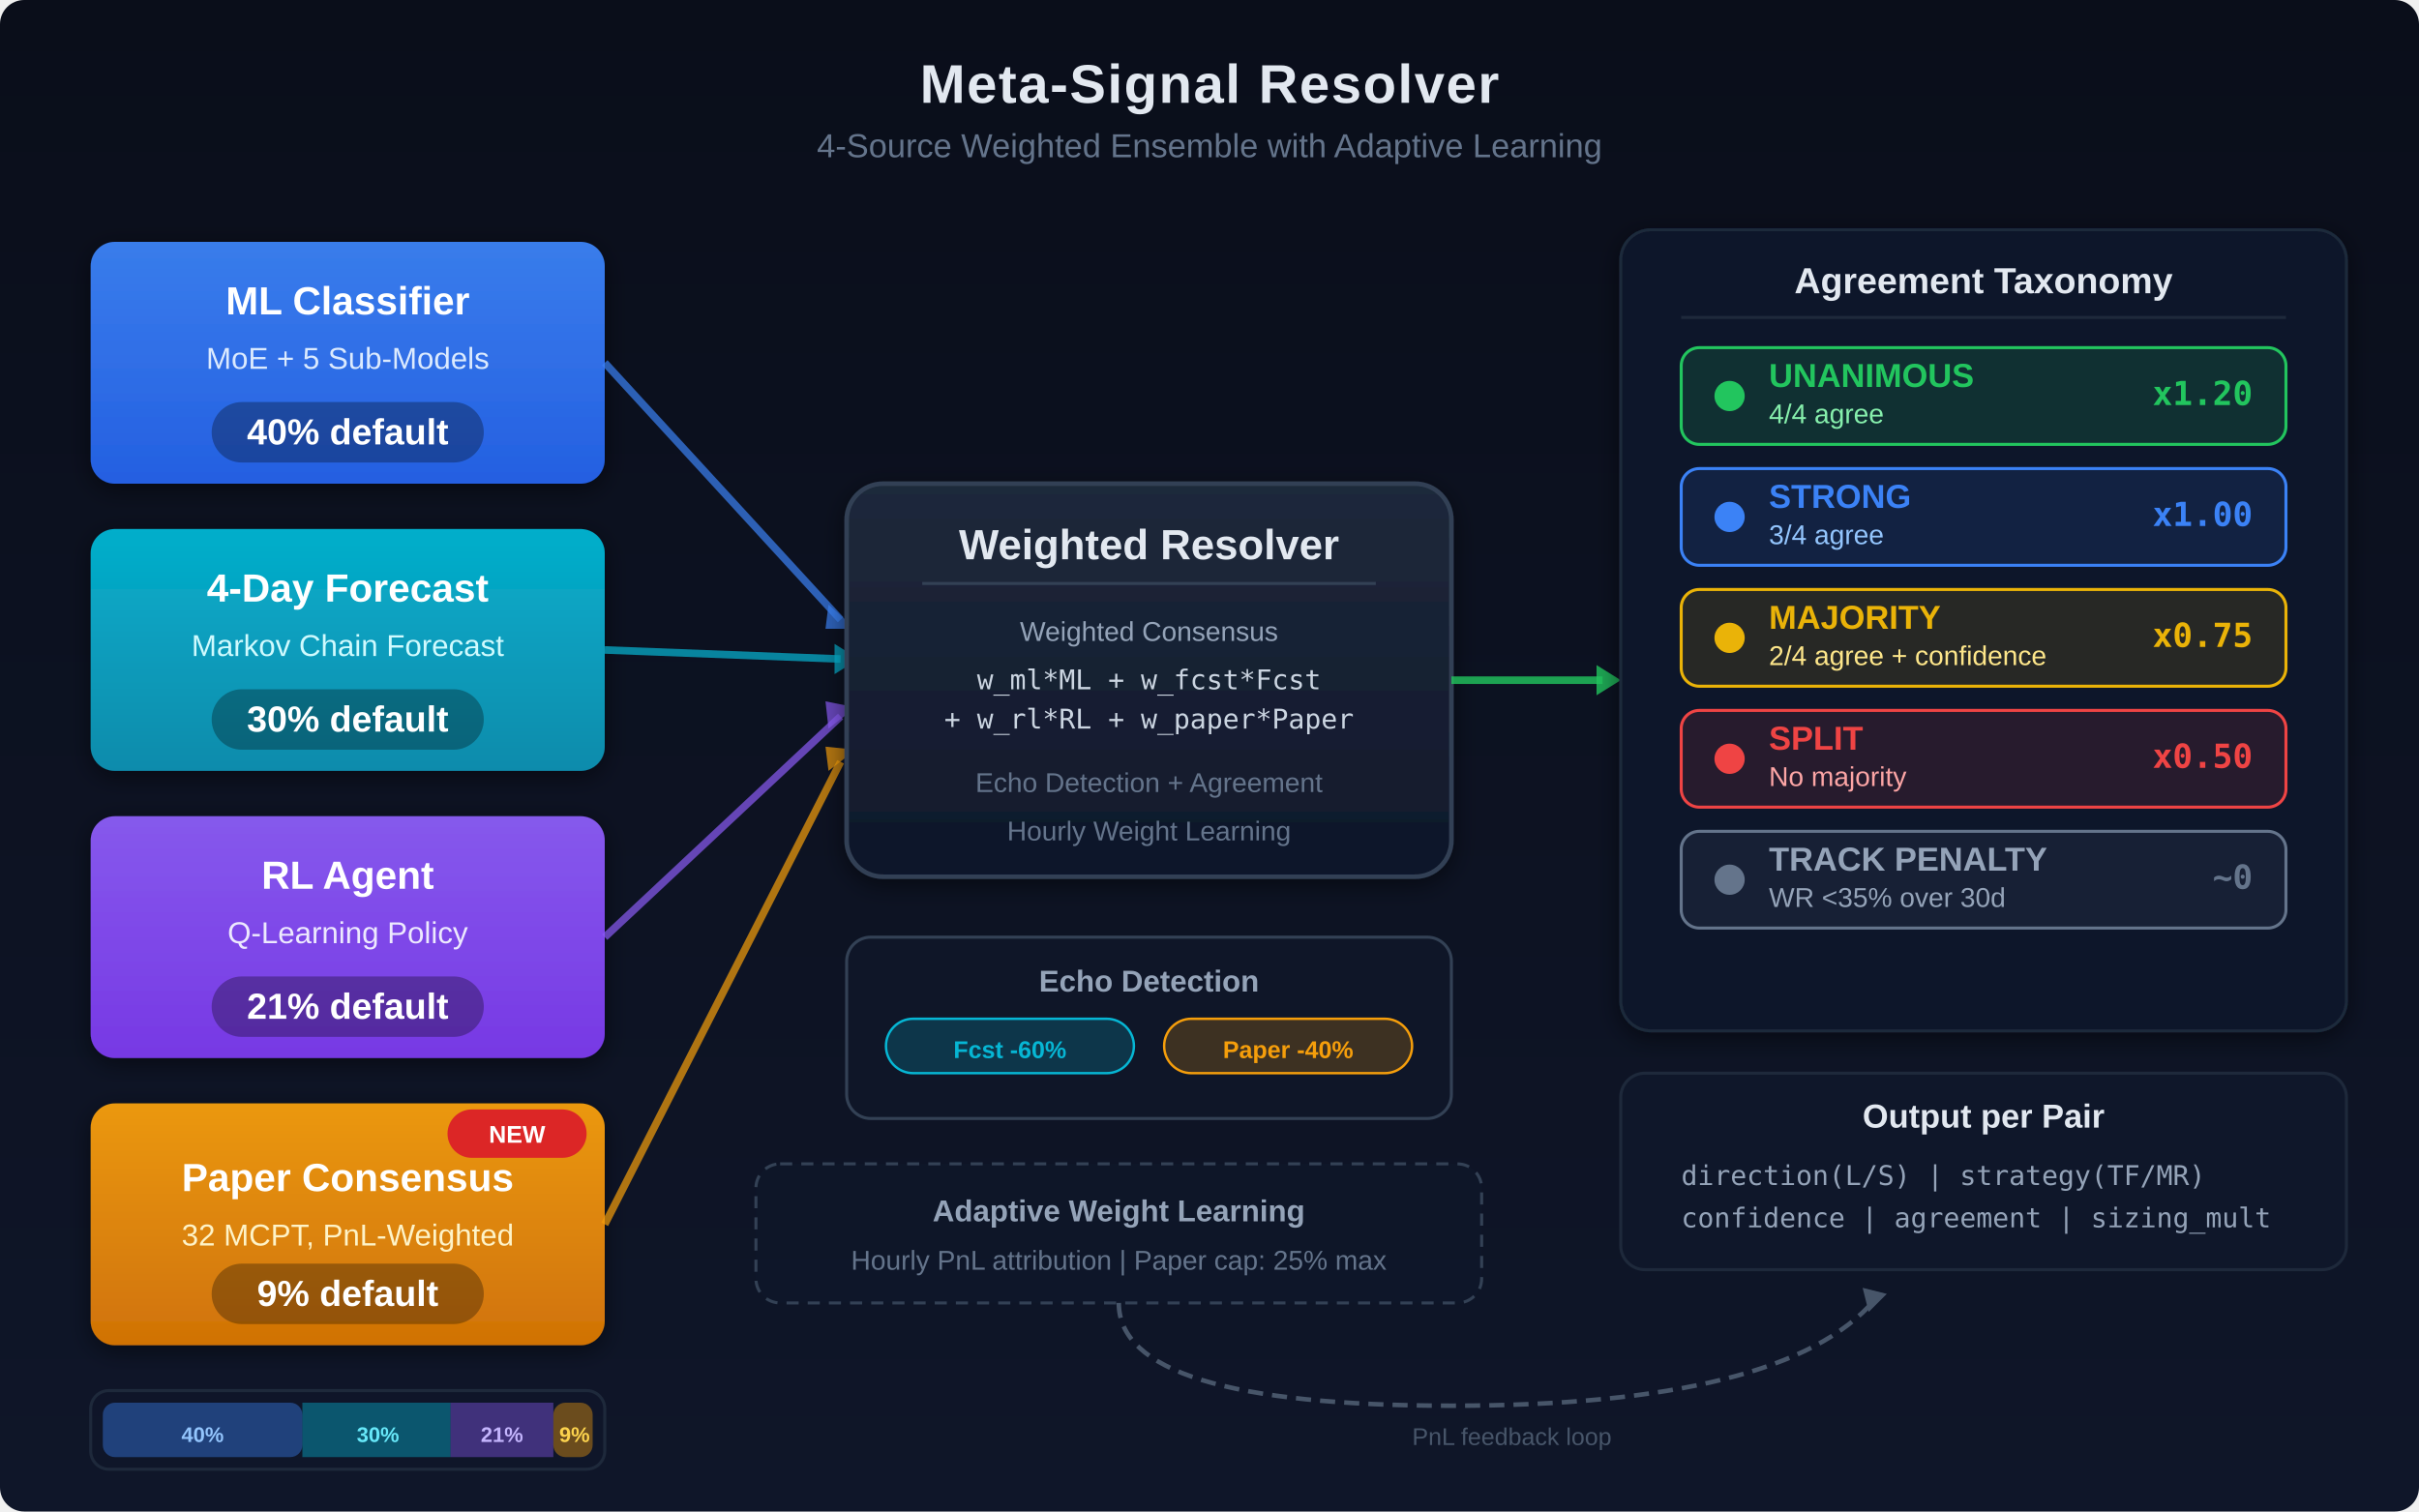
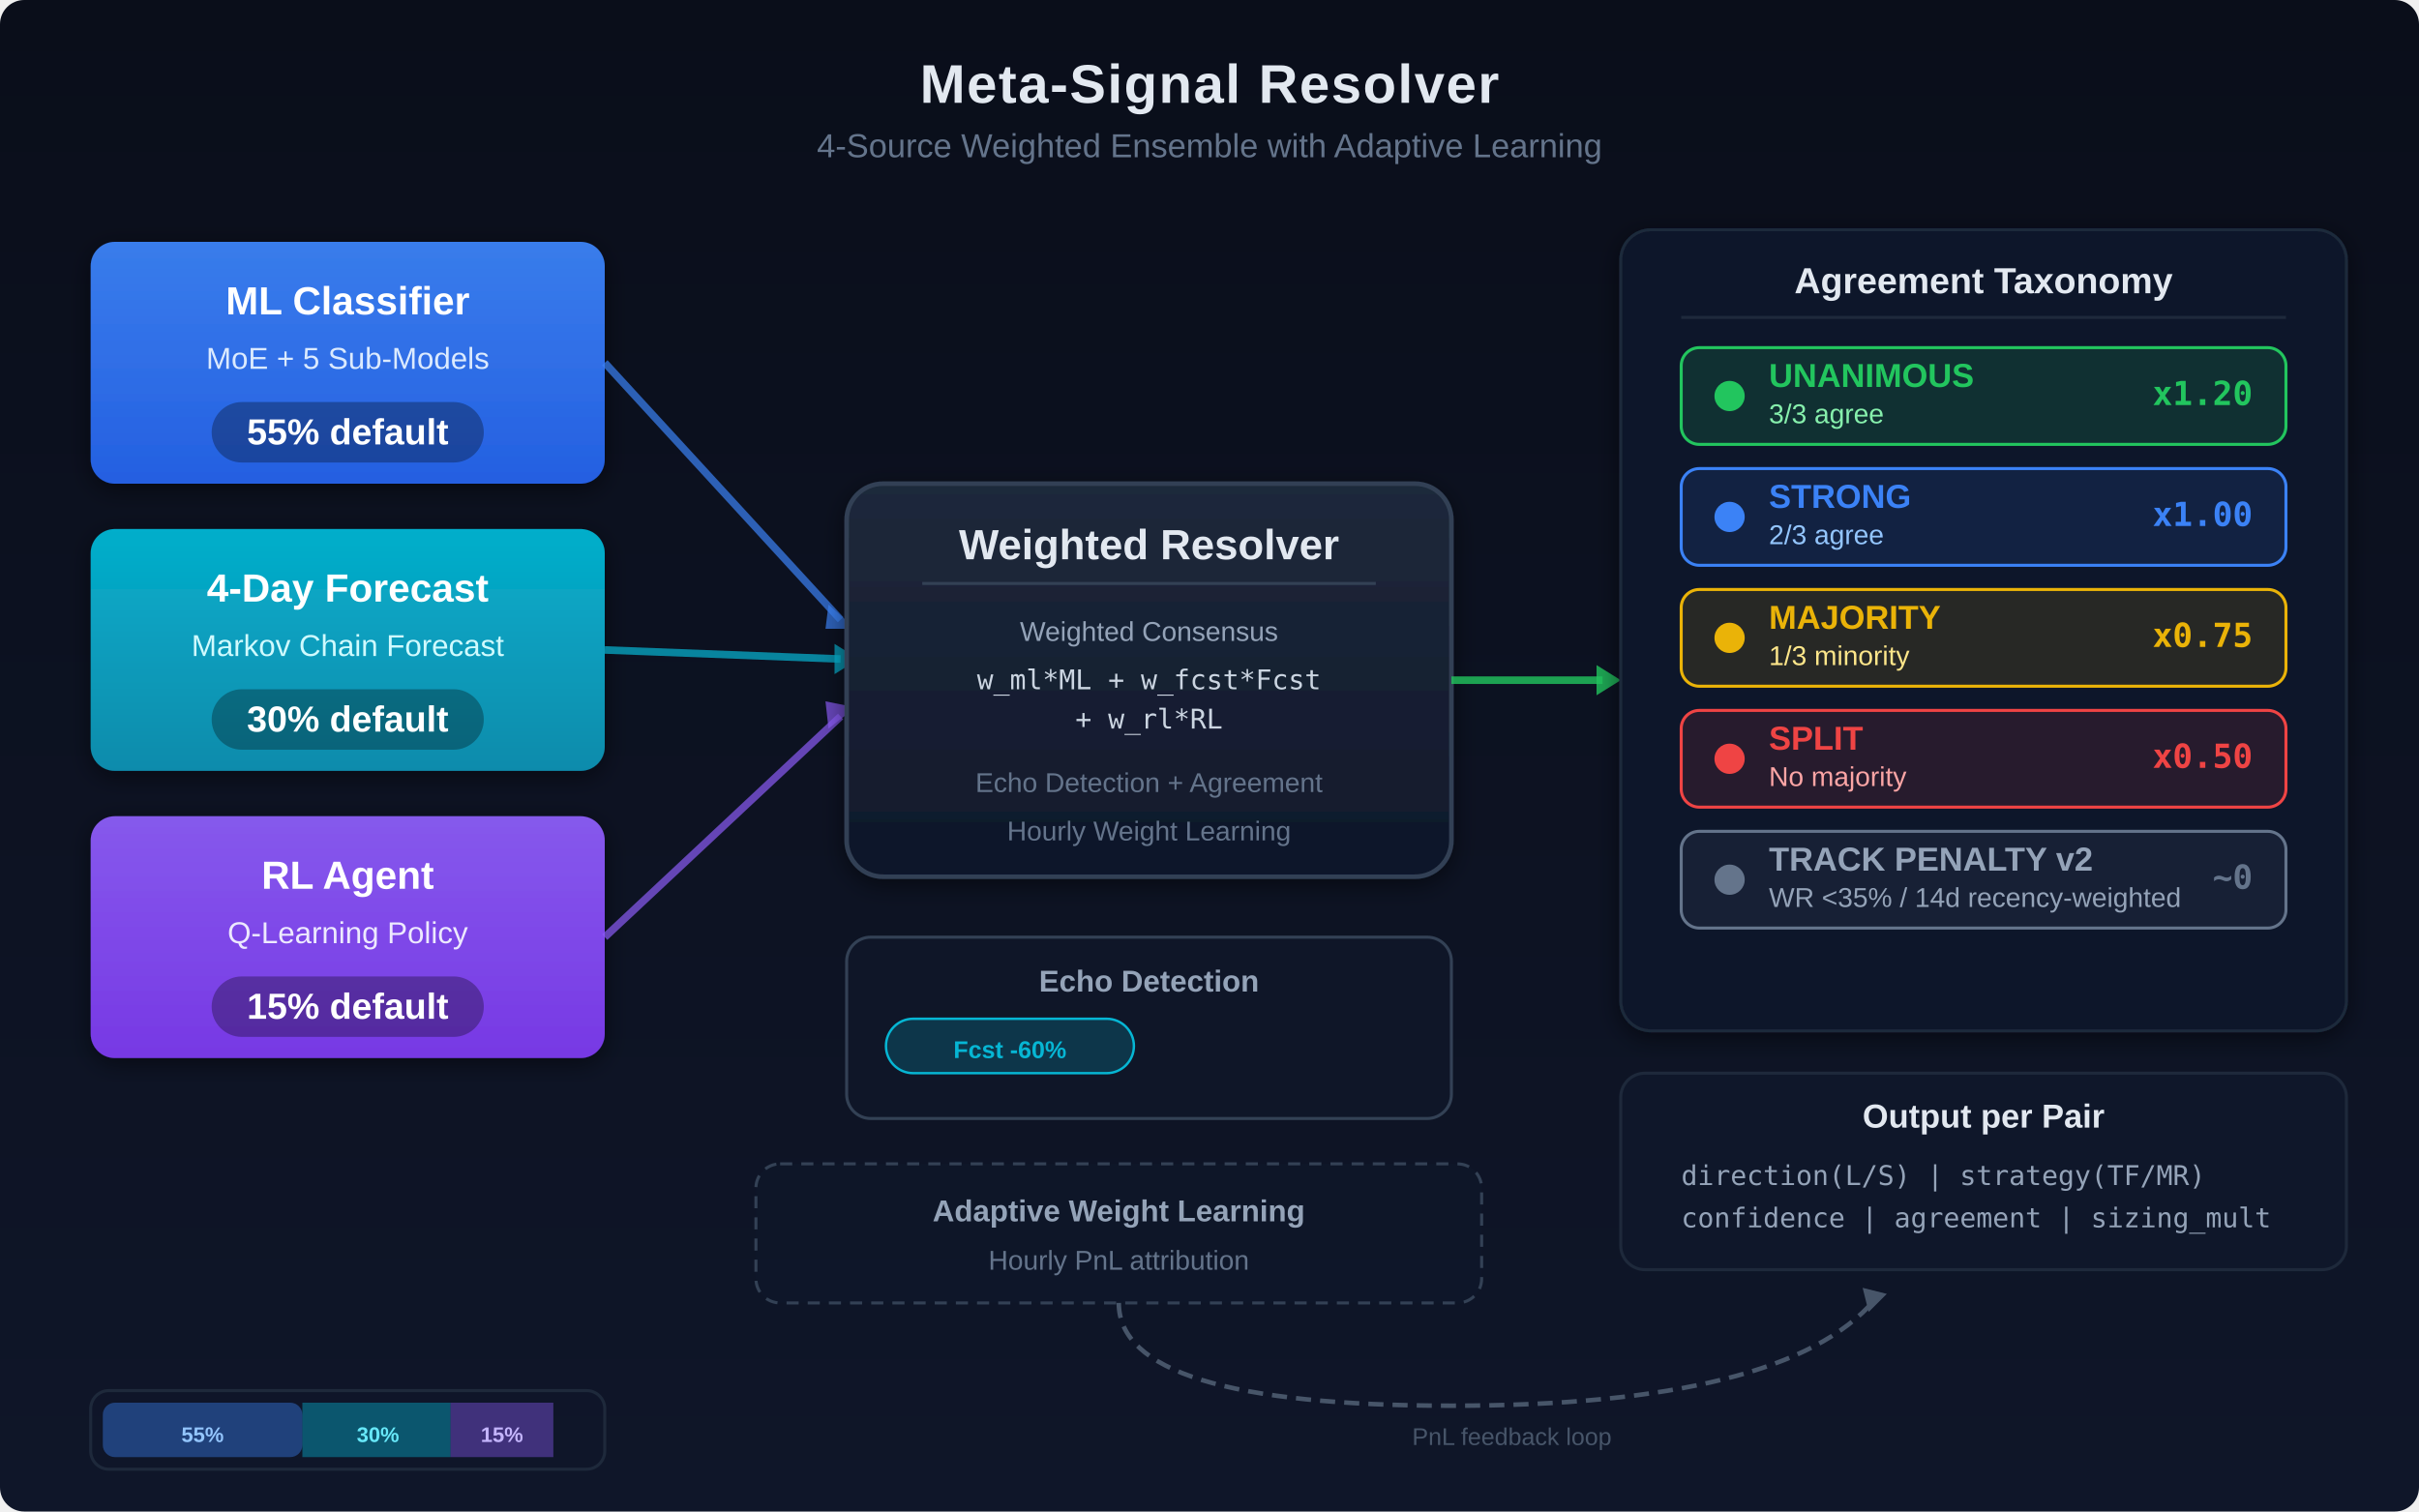
<svg xmlns="http://www.w3.org/2000/svg" viewBox="0 0 800 500" width="800" height="500">
  <defs>
    <linearGradient id="bgGrad" x1="0" y1="0" x2="0" y2="1">
      <stop offset="0%" stop-color="#0a0e1a" />
      <stop offset="100%" stop-color="#0f1629" />
    </linearGradient>
    <linearGradient id="mlGrad" x1="0" y1="0" x2="0" y2="1">
      <stop offset="0%" stop-color="#3b82f6" />
      <stop offset="100%" stop-color="#2563eb" />
    </linearGradient>
    <linearGradient id="fcstGrad" x1="0" y1="0" x2="0" y2="1">
      <stop offset="0%" stop-color="#06b6d4" />
      <stop offset="100%" stop-color="#0891b2" />
    </linearGradient>
    <linearGradient id="rlGrad" x1="0" y1="0" x2="0" y2="1">
      <stop offset="0%" stop-color="#8b5cf6" />
      <stop offset="100%" stop-color="#7c3aed" />
    </linearGradient>
-     <linearGradient id="paperGrad" x1="0" y1="0" x2="0" y2="1">
-       <stop offset="0%" stop-color="#f59e0b" />
-       <stop offset="100%" stop-color="#d97706" />
-     </linearGradient>
    <linearGradient id="resolverGrad" x1="0" y1="0" x2="0" y2="1">
      <stop offset="0%" stop-color="#1e293b" />
      <stop offset="100%" stop-color="#0f172a" />
    </linearGradient>
    <filter id="softShadow">
      <feDropShadow dx="0" dy="2" stdDeviation="4" flood-color="#000" flood-opacity="0.5" />
    </filter>
  </defs>
  <rect width="800" height="500" fill="url(#bgGrad)" rx="8" />
  <text x="400" y="34" text-anchor="middle" fill="#e2e8f0" font-family="Segoe UI, Arial, sans-serif" font-size="18" font-weight="700" letter-spacing="0.5">Meta-Signal Resolver</text>
  <text x="400" y="52" text-anchor="middle" fill="#64748b" font-family="Segoe UI, Arial, sans-serif" font-size="11">4-Source Weighted Ensemble with Adaptive Learning</text>
  <rect x="30" y="80" width="170" height="80" rx="8" fill="url(#mlGrad)" filter="url(#softShadow)" opacity="0.95" />
  <text x="115" y="104" text-anchor="middle" fill="#fff" font-family="Segoe UI, Arial, sans-serif" font-size="13" font-weight="700">ML Classifier</text>
  <text x="115" y="122" text-anchor="middle" fill="#dbeafe" font-family="Segoe UI, Arial, sans-serif" font-size="10">MoE + 5 Sub-Models</text>
  <rect x="70" y="133" width="90" height="20" rx="10" fill="rgba(0,0,0,0.3)" />
-   <text x="115" y="147" text-anchor="middle" fill="#fff" font-family="Segoe UI, Arial, sans-serif" font-size="12" font-weight="600">40% default</text>
+   <text x="115" y="147" text-anchor="middle" fill="#fff" font-family="Segoe UI, Arial, sans-serif" font-size="12" font-weight="600">55% default</text>
  <rect x="30" y="175" width="170" height="80" rx="8" fill="url(#fcstGrad)" filter="url(#softShadow)" opacity="0.95" />
  <text x="115" y="199" text-anchor="middle" fill="#fff" font-family="Segoe UI, Arial, sans-serif" font-size="13" font-weight="700">4-Day Forecast</text>
  <text x="115" y="217" text-anchor="middle" fill="#cffafe" font-family="Segoe UI, Arial, sans-serif" font-size="10">Markov Chain Forecast</text>
  <rect x="70" y="228" width="90" height="20" rx="10" fill="rgba(0,0,0,0.3)" />
  <text x="115" y="242" text-anchor="middle" fill="#fff" font-family="Segoe UI, Arial, sans-serif" font-size="12" font-weight="600">30% default</text>
  <rect x="30" y="270" width="170" height="80" rx="8" fill="url(#rlGrad)" filter="url(#softShadow)" opacity="0.95" />
  <text x="115" y="294" text-anchor="middle" fill="#fff" font-family="Segoe UI, Arial, sans-serif" font-size="13" font-weight="700">RL Agent</text>
  <text x="115" y="312" text-anchor="middle" fill="#ede9fe" font-family="Segoe UI, Arial, sans-serif" font-size="10">Q-Learning Policy</text>
  <rect x="70" y="323" width="90" height="20" rx="10" fill="rgba(0,0,0,0.3)" />
-   <text x="115" y="337" text-anchor="middle" fill="#fff" font-family="Segoe UI, Arial, sans-serif" font-size="12" font-weight="600">21% default</text>
-   <rect x="30" y="365" width="170" height="80" rx="8" fill="url(#paperGrad)" filter="url(#softShadow)" opacity="0.95" />
-   <rect x="148" y="367" width="46" height="16" rx="8" fill="#dc2626" />
-   <text x="171" y="378" text-anchor="middle" fill="#fff" font-family="Segoe UI, Arial, sans-serif" font-size="8" font-weight="700">NEW</text>
-   <text x="115" y="394" text-anchor="middle" fill="#fff" font-family="Segoe UI, Arial, sans-serif" font-size="13" font-weight="700">Paper Consensus</text>
-   <text x="115" y="412" text-anchor="middle" fill="#fef3c7" font-family="Segoe UI, Arial, sans-serif" font-size="10">32 MCPT, PnL-Weighted</text>
-   <rect x="70" y="418" width="90" height="20" rx="10" fill="rgba(0,0,0,0.3)" />
-   <text x="115" y="432" text-anchor="middle" fill="#fff" font-family="Segoe UI, Arial, sans-serif" font-size="12" font-weight="600">9% default</text>
+   <text x="115" y="337" text-anchor="middle" fill="#fff" font-family="Segoe UI, Arial, sans-serif" font-size="12" font-weight="600">15% default</text>
  <line x1="200" y1="120" x2="278" y2="205" stroke="#3b82f6" stroke-width="2.5" stroke-opacity="0.7" />
  <polygon points="274,200 283,208 273,208" fill="#3b82f6" fill-opacity="0.7" />
  <line x1="200" y1="215" x2="278" y2="218" stroke="#06b6d4" stroke-width="2.5" stroke-opacity="0.7" />
  <polygon points="276,213 284,218 276,223" fill="#06b6d4" fill-opacity="0.7" />
  <line x1="200" y1="310" x2="278" y2="237" stroke="#8b5cf6" stroke-width="2.5" stroke-opacity="0.7" />
  <polygon points="274,241 283,234 273,232" fill="#8b5cf6" fill-opacity="0.7" />
-   <line x1="200" y1="405" x2="278" y2="252" stroke="#f59e0b" stroke-width="2.5" stroke-opacity="0.7" />
-   <polygon points="274,255 283,248 273,247" fill="#f59e0b" fill-opacity="0.7" />
  <rect x="280" y="160" width="200" height="130" rx="12" fill="url(#resolverGrad)" stroke="#334155" stroke-width="1.5" filter="url(#softShadow)" />
  <text x="380" y="185" text-anchor="middle" fill="#e2e8f0" font-family="Segoe UI, Arial, sans-serif" font-size="14" font-weight="700">Weighted Resolver</text>
  <line x1="305" y1="193" x2="455" y2="193" stroke="#334155" stroke-width="1" />
  <text x="380" y="212" text-anchor="middle" fill="#94a3b8" font-family="Segoe UI, Arial, sans-serif" font-size="9">Weighted Consensus</text>
  <text x="380" y="228" text-anchor="middle" fill="#cbd5e1" font-family="Consolas, monospace" font-size="9">w_ml*ML + w_fcst*Fcst</text>
-   <text x="380" y="241" text-anchor="middle" fill="#cbd5e1" font-family="Consolas, monospace" font-size="9">+ w_rl*RL + w_paper*Paper</text>
+   <text x="380" y="241" text-anchor="middle" fill="#cbd5e1" font-family="Consolas, monospace" font-size="9">+ w_rl*RL</text>
  <text x="380" y="262" text-anchor="middle" fill="#64748b" font-family="Segoe UI, Arial, sans-serif" font-size="9">Echo Detection + Agreement</text>
  <text x="380" y="278" text-anchor="middle" fill="#64748b" font-family="Segoe UI, Arial, sans-serif" font-size="9">Hourly Weight Learning</text>
  <line x1="480" y1="225" x2="530" y2="225" stroke="#22c55e" stroke-width="2.5" stroke-opacity="0.8" />
  <polygon points="528,220 536,225 528,230" fill="#22c55e" fill-opacity="0.8" />
  <rect x="536" y="76" width="240" height="265" rx="10" fill="#0f172a" stroke="#1e293b" stroke-width="1" filter="url(#softShadow)" />
  <text x="656" y="97" text-anchor="middle" fill="#e2e8f0" font-family="Segoe UI, Arial, sans-serif" font-size="12" font-weight="700">Agreement Taxonomy</text>
  <line x1="556" y1="105" x2="756" y2="105" stroke="#1e293b" stroke-width="1" />
  <rect x="556" y="115" width="200" height="32" rx="6" fill="rgba(34,197,94,0.15)" stroke="#22c55e" stroke-width="1" />
  <circle cx="572" cy="131" r="5" fill="#22c55e" />
  <text x="585" y="128" fill="#22c55e" font-family="Segoe UI, Arial, sans-serif" font-size="11" font-weight="700">UNANIMOUS</text>
-   <text x="585" y="140" fill="#86efac" font-family="Segoe UI, Arial, sans-serif" font-size="9">4/4 agree</text>
+   <text x="585" y="140" fill="#86efac" font-family="Segoe UI, Arial, sans-serif" font-size="9">3/3 agree</text>
  <text x="745" y="134" text-anchor="end" fill="#22c55e" font-family="Consolas, monospace" font-size="11" font-weight="600">x1.20</text>
  <rect x="556" y="155" width="200" height="32" rx="6" fill="rgba(59,130,246,0.12)" stroke="#3b82f6" stroke-width="1" />
  <circle cx="572" cy="171" r="5" fill="#3b82f6" />
  <text x="585" y="168" fill="#3b82f6" font-family="Segoe UI, Arial, sans-serif" font-size="11" font-weight="700">STRONG</text>
-   <text x="585" y="180" fill="#93c5fd" font-family="Segoe UI, Arial, sans-serif" font-size="9">3/4 agree</text>
+   <text x="585" y="180" fill="#93c5fd" font-family="Segoe UI, Arial, sans-serif" font-size="9">2/3 agree</text>
  <text x="745" y="174" text-anchor="end" fill="#3b82f6" font-family="Consolas, monospace" font-size="11" font-weight="600">x1.00</text>
  <rect x="556" y="195" width="200" height="32" rx="6" fill="rgba(234,179,8,0.12)" stroke="#eab308" stroke-width="1" />
  <circle cx="572" cy="211" r="5" fill="#eab308" />
  <text x="585" y="208" fill="#eab308" font-family="Segoe UI, Arial, sans-serif" font-size="11" font-weight="700">MAJORITY</text>
-   <text x="585" y="220" fill="#fde68a" font-family="Segoe UI, Arial, sans-serif" font-size="9">2/4 agree + confidence</text>
+   <text x="585" y="220" fill="#fde68a" font-family="Segoe UI, Arial, sans-serif" font-size="9">1/3 minority</text>
  <text x="745" y="214" text-anchor="end" fill="#eab308" font-family="Consolas, monospace" font-size="11" font-weight="600">x0.75</text>
  <rect x="556" y="235" width="200" height="32" rx="6" fill="rgba(239,68,68,0.12)" stroke="#ef4444" stroke-width="1" />
  <circle cx="572" cy="251" r="5" fill="#ef4444" />
  <text x="585" y="248" fill="#ef4444" font-family="Segoe UI, Arial, sans-serif" font-size="11" font-weight="700">SPLIT</text>
  <text x="585" y="260" fill="#fca5a5" font-family="Segoe UI, Arial, sans-serif" font-size="9">No majority</text>
  <text x="745" y="254" text-anchor="end" fill="#ef4444" font-family="Consolas, monospace" font-size="11" font-weight="600">x0.50</text>
  <rect x="556" y="275" width="200" height="32" rx="6" fill="rgba(100,116,139,0.12)" stroke="#64748b" stroke-width="1" />
  <circle cx="572" cy="291" r="5" fill="#64748b" />
-   <text x="585" y="288" fill="#94a3b8" font-family="Segoe UI, Arial, sans-serif" font-size="11" font-weight="700">TRACK PENALTY</text>
-   <text x="585" y="300" fill="#94a3b8" font-family="Segoe UI, Arial, sans-serif" font-size="9">WR &lt;35% over 30d</text>
+   <text x="585" y="288" fill="#94a3b8" font-family="Segoe UI, Arial, sans-serif" font-size="11" font-weight="700">TRACK PENALTY v2</text>
+   <text x="585" y="300" fill="#94a3b8" font-family="Segoe UI, Arial, sans-serif" font-size="9">WR &lt;35% / 14d recency-weighted</text>
  <text x="745" y="294" text-anchor="end" fill="#64748b" font-family="Consolas, monospace" font-size="11" font-weight="600">~0</text>
  <rect x="280" y="310" width="200" height="60" rx="8" fill="rgba(15,23,42,0.8)" stroke="#334155" stroke-width="1" />
  <text x="380" y="328" text-anchor="middle" fill="#94a3b8" font-family="Segoe UI, Arial, sans-serif" font-size="10" font-weight="600">Echo Detection</text>
  <rect x="293" y="337" width="82" height="18" rx="9" fill="rgba(6,182,212,0.2)" stroke="#06b6d4" stroke-width="0.8" />
  <text x="334" y="350" text-anchor="middle" fill="#06b6d4" font-family="Segoe UI, Arial, sans-serif" font-size="8" font-weight="600">Fcst -60%</text>
-   <rect x="385" y="337" width="82" height="18" rx="9" fill="rgba(245,158,11,0.2)" stroke="#f59e0b" stroke-width="0.8" />
-   <text x="426" y="350" text-anchor="middle" fill="#f59e0b" font-family="Segoe UI, Arial, sans-serif" font-size="8" font-weight="600">Paper -40%</text>
  <rect x="536" y="355" width="240" height="65" rx="8" fill="#0f172a" stroke="#1e293b" stroke-width="1" />
  <text x="656" y="373" text-anchor="middle" fill="#e2e8f0" font-family="Segoe UI, Arial, sans-serif" font-size="11" font-weight="600">Output per Pair</text>
  <text x="556" y="392" fill="#94a3b8" font-family="Consolas, monospace" font-size="9">direction(L/S) | strategy(TF/MR)</text>
  <text x="556" y="406" fill="#94a3b8" font-family="Consolas, monospace" font-size="9">confidence | agreement | sizing_mult</text>
  <rect x="250" y="385" width="240" height="46" rx="8" fill="rgba(15,23,42,0.7)" stroke="#334155" stroke-width="1" stroke-dasharray="4,3" />
  <text x="370" y="404" text-anchor="middle" fill="#94a3b8" font-family="Segoe UI, Arial, sans-serif" font-size="10" font-weight="600">Adaptive Weight Learning</text>
-   <text x="370" y="420" text-anchor="middle" fill="#64748b" font-family="Segoe UI, Arial, sans-serif" font-size="9">Hourly PnL attribution | Paper cap: 25% max</text>
+   <text x="370" y="420" text-anchor="middle" fill="#64748b" font-family="Segoe UI, Arial, sans-serif" font-size="9">Hourly PnL attribution</text>
  <path d="M 370 431 Q 370 465 480 465 Q 590 465 620 430" fill="none" stroke="#475569" stroke-width="1.5" stroke-dasharray="5,3" />
  <polygon points="618,434 624,428 616,426" fill="#475569" />
  <text x="500" y="478" text-anchor="middle" fill="#475569" font-family="Segoe UI, Arial, sans-serif" font-size="8">PnL feedback loop</text>
  <rect x="30" y="460" width="170" height="26" rx="6" fill="rgba(15,23,42,0.6)" stroke="#1e293b" stroke-width="1" />
  <rect x="34" y="464" width="66" height="18" rx="4" fill="rgba(59,130,246,0.4)" />
  <rect x="100" y="464" width="49" height="18" rx="0" fill="rgba(6,182,212,0.4)" />
  <rect x="149" y="464" width="34" height="18" rx="0" fill="rgba(139,92,246,0.4)" />
-   <rect x="183" y="464" width="13" height="18" rx="4" fill="rgba(245,158,11,0.4)" />
-   <text x="67" y="477" text-anchor="middle" fill="#93c5fd" font-family="Segoe UI, Arial, sans-serif" font-size="7" font-weight="600">40%</text>
+   <text x="67" y="477" text-anchor="middle" fill="#93c5fd" font-family="Segoe UI, Arial, sans-serif" font-size="7" font-weight="600">55%</text>
  <text x="125" y="477" text-anchor="middle" fill="#67e8f9" font-family="Segoe UI, Arial, sans-serif" font-size="7" font-weight="600">30%</text>
-   <text x="166" y="477" text-anchor="middle" fill="#c4b5fd" font-family="Segoe UI, Arial, sans-serif" font-size="7" font-weight="600">21%</text>
-   <text x="190" y="477" text-anchor="middle" fill="#fcd34d" font-family="Segoe UI, Arial, sans-serif" font-size="7" font-weight="600">9%</text>
+   <text x="166" y="477" text-anchor="middle" fill="#c4b5fd" font-family="Segoe UI, Arial, sans-serif" font-size="7" font-weight="600">15%</text>
</svg>
